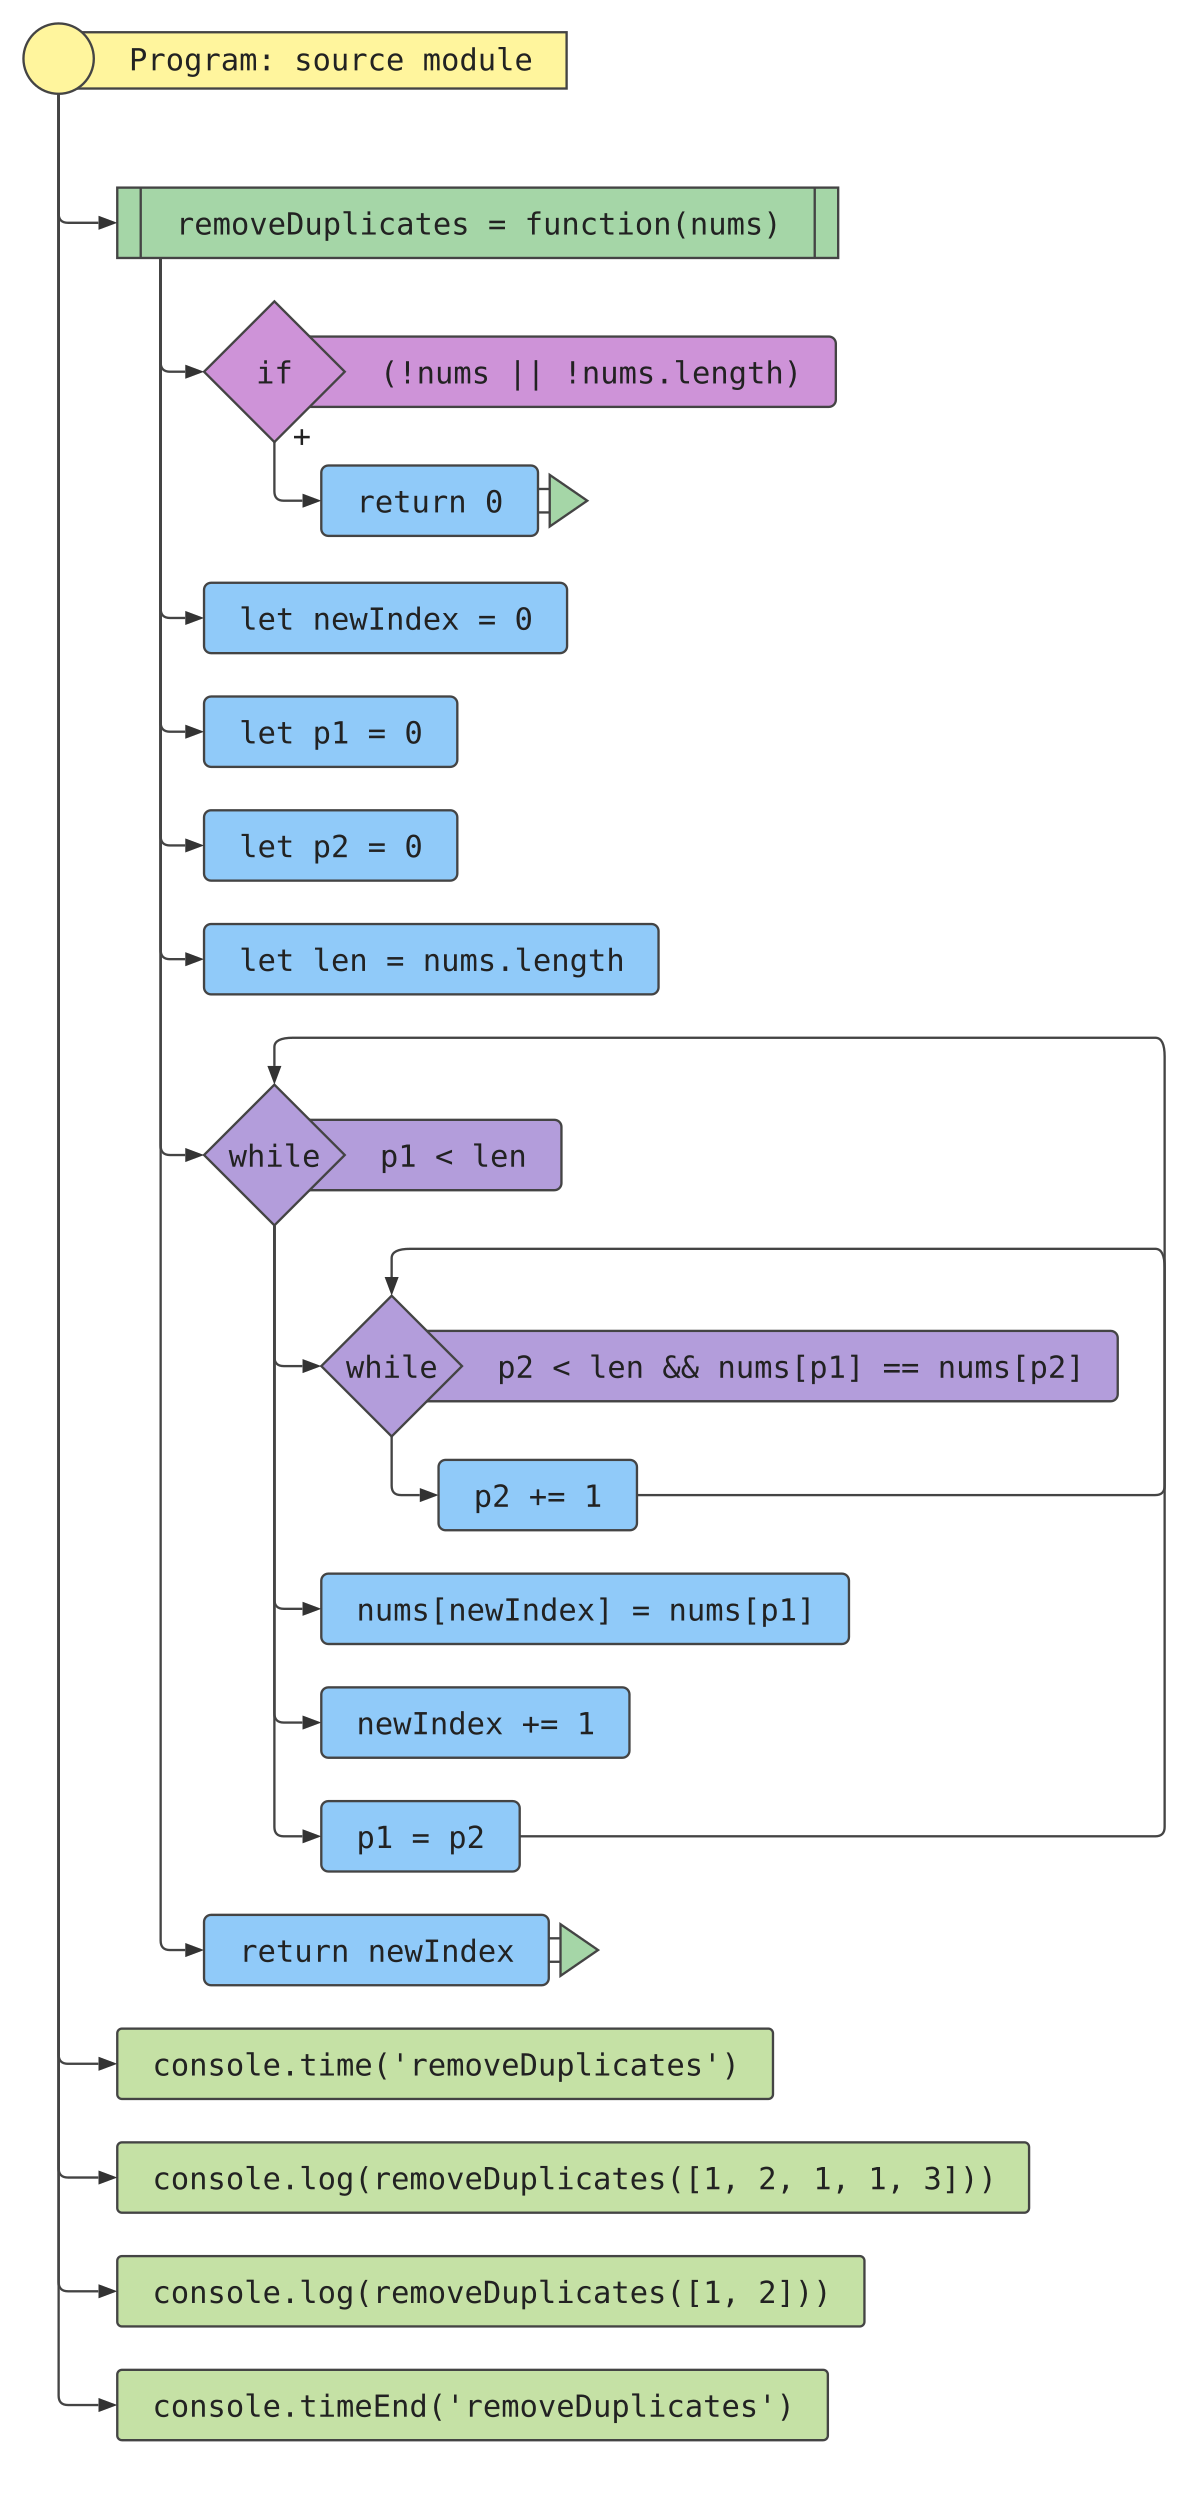
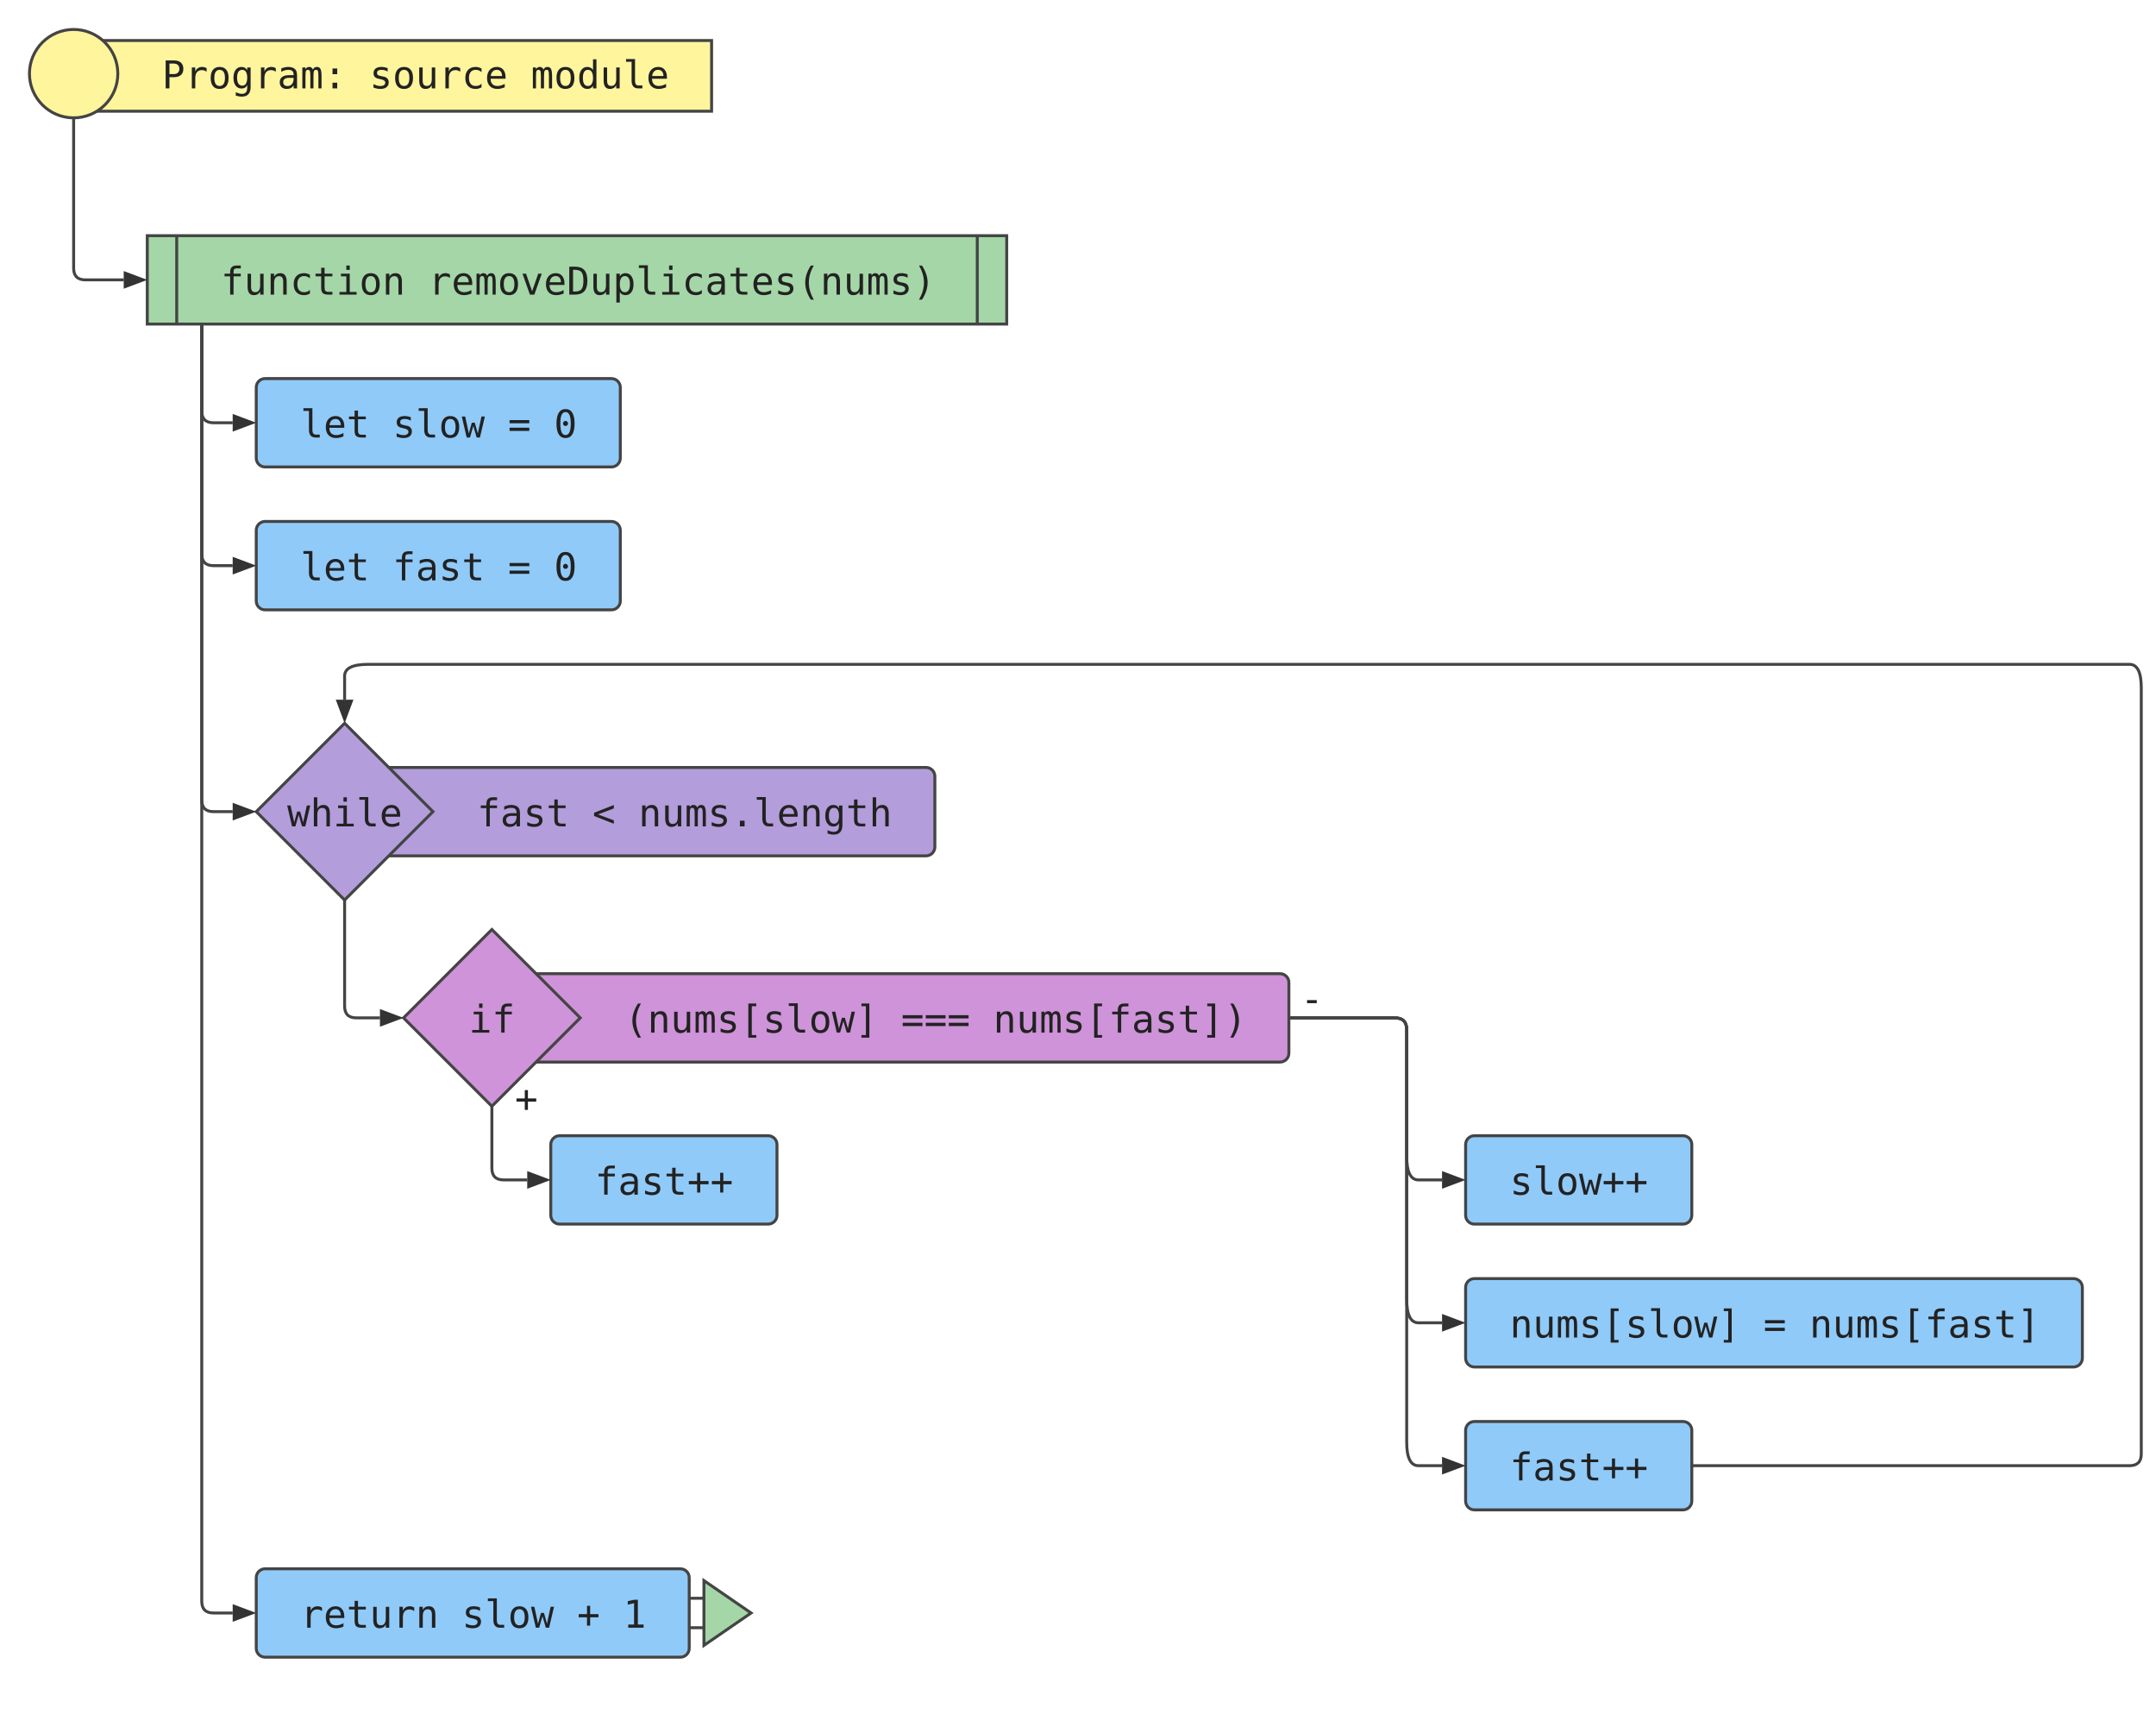
- <svg xmlns="http://www.w3.org/2000/svg" width="502" height="1066">
+ <svg xmlns="http://www.w3.org/2000/svg" width="732" height="588">
  <g>
-     <rect x="50" y="80" width="307.4" height="30" style="fill:#a5d6a7; stroke:#444; stroke-width:1" />
+     <rect x="50" y="80" width="291.8" height="30" style="fill:#a5d6a7; stroke:#444; stroke-width:1" />
    <line x1="60" y1="80" x2="60" y2="110" style="fill:#a5d6a7; stroke:#444; stroke-width:1" />
-     <line x1="347.4" y1="80" x2="347.4" y2="110" style="fill:#a5d6a7; stroke:#444; stroke-width:1" />
+     <line x1="331.8" y1="80" x2="331.8" y2="110" style="fill:#a5d6a7; stroke:#444; stroke-width:1" />
    <text x="75" y="100" font-family="monospace" font-size="13" fill="#222">
-       <tspan x="75" y="100">removeDuplicates = function(nums)</tspan>
+       <tspan x="75" y="100">function removeDuplicates(nums)</tspan>
    </text>
  </g>
  <g>
-     <rect x="117" y="143.5" width="239.4" height="30" rx="3" ry="3" style="fill:#ce93d8; stroke:#444; stroke-width:1" />
-     <polygon points="87,158.5 117,128.5 147,158.5 117,188.5" style="fill:#ce93d8; stroke:#444; stroke-width:1" />
-     <text x="162" y="163.5" font-family="monospace" font-size="13" fill="#222">
-       <tspan x="162" y="163.5">(!nums || !nums.length)</tspan>
-     </text>
-     <text x="109.2" y="163.5" font-family="monospace" font-size="13" fill="#222">if</text>
-     <text x="124.8" y="190.45" font-family="monospace" font-size="13" fill="#222">+</text>
-   </g>
-   <g>
-     <rect x="137" y="198.5" width="92.4" height="30" rx="3" ry="3" style="fill:#90caf9; stroke:#444; stroke-width:1" />
-     <line x1="229.4" y1="208.5" x2="234.4" y2="208.5" style="fill:#a5d6a7; stroke:#444; stroke-width:1" />
-     <line x1="229.4" y1="218.5" x2="234.4" y2="218.5" style="fill:#a5d6a7; stroke:#444; stroke-width:1" />
-     <path d="M234.4, 202.5 L250.4, 213.5 L234.4, 224.5 Z" fill="#a5d6a7" stroke="#444" stroke-width="1" />
-     <text x="152" y="218.5" font-family="monospace" font-size="13" fill="#222">
-       <tspan x="152" y="218.5">return 0</tspan>
+     <rect x="87" y="128.5" width="123.6" height="30" rx="3" ry="3" style="fill:#90caf9; stroke:#444; stroke-width:1" />
+     <text x="102" y="148.5" font-family="monospace" font-size="13" fill="#222">
+       <tspan x="102" y="148.5">let slow = 0</tspan>
    </text>
  </g>
  <g>
-     <rect x="87" y="248.5" width="154.8" height="30" rx="3" ry="3" style="fill:#90caf9; stroke:#444; stroke-width:1" />
-     <text x="102" y="268.5" font-family="monospace" font-size="13" fill="#222">
-       <tspan x="102" y="268.5">let newIndex = 0</tspan>
+     <rect x="87" y="177" width="123.6" height="30" rx="3" ry="3" style="fill:#90caf9; stroke:#444; stroke-width:1" />
+     <text x="102" y="197" font-family="monospace" font-size="13" fill="#222">
+       <tspan x="102" y="197">let fast = 0</tspan>
    </text>
  </g>
  <g>
-     <rect x="87" y="297" width="108" height="30" rx="3" ry="3" style="fill:#90caf9; stroke:#444; stroke-width:1" />
-     <text x="102" y="317" font-family="monospace" font-size="13" fill="#222">
-       <tspan x="102" y="317">let p1 = 0</tspan>
+     <rect x="117" y="260.5" width="200.4" height="30" rx="3" ry="3" style="fill:#b39ddb; stroke:#444; stroke-width:1" />
+     <polygon points="87,275.5 117,245.5 147,275.5 117,305.5" style="fill:#b39ddb; stroke:#444; stroke-width:1" />
+     <text x="162" y="280.5" font-family="monospace" font-size="13" fill="#222">
+       <tspan x="162" y="280.5">fast &lt; nums.length</tspan>
+     </text>
+     <text x="97.5" y="280.5" font-family="monospace" font-size="13" fill="#222">while</text>
+   </g>
+   <g>
+     <rect x="167" y="330.5" width="270.6" height="30" rx="3" ry="3" style="fill:#ce93d8; stroke:#444; stroke-width:1" />
+     <polygon points="137,345.5 167,315.5 197,345.5 167,375.5" style="fill:#ce93d8; stroke:#444; stroke-width:1" />
+     <text x="212" y="350.5" font-family="monospace" font-size="13" fill="#222">
+       <tspan x="212" y="350.5">(nums[slow] === nums[fast])</tspan>
+     </text>
+     <text x="159.2" y="350.5" font-family="monospace" font-size="13" fill="#222">if</text>
+     <text x="174.8" y="377.45" font-family="monospace" font-size="13" fill="#222">+</text>
+     <text x="441.5" y="343.55" font-family="monospace" font-size="13" fill="#222">-</text>
+   </g>
+   <g>
+     <rect x="187" y="385.5" width="76.8" height="30" rx="3" ry="3" style="fill:#90caf9; stroke:#444; stroke-width:1" />
+     <text x="202" y="405.5" font-family="monospace" font-size="13" fill="#222">
+       <tspan x="202" y="405.5">fast++</tspan>
    </text>
  </g>
  <g>
-     <rect x="87" y="345.5" width="108" height="30" rx="3" ry="3" style="fill:#90caf9; stroke:#444; stroke-width:1" />
-     <text x="102" y="365.5" font-family="monospace" font-size="13" fill="#222">
-       <tspan x="102" y="365.5">let p2 = 0</tspan>
+     <rect x="497.6" y="385.5" width="76.8" height="30" rx="3" ry="3" style="fill:#90caf9; stroke:#444; stroke-width:1" />
+     <text x="512.6" y="405.5" font-family="monospace" font-size="13" fill="#222">
+       <tspan x="512.6" y="405.5">slow++</tspan>
    </text>
  </g>
  <g>
-     <rect x="87" y="394" width="193.8" height="30" rx="3" ry="3" style="fill:#90caf9; stroke:#444; stroke-width:1" />
-     <text x="102" y="414" font-family="monospace" font-size="13" fill="#222">
-       <tspan x="102" y="414">let len = nums.length</tspan>
+     <rect x="497.6" y="434" width="209.4" height="30" rx="3" ry="3" style="fill:#90caf9; stroke:#444; stroke-width:1" />
+     <text x="512.6" y="454" font-family="monospace" font-size="13" fill="#222">
+       <tspan x="512.6" y="454">nums[slow] = nums[fast]</tspan>
    </text>
  </g>
  <g>
-     <rect x="117" y="477.5" width="122.4" height="30" rx="3" ry="3" style="fill:#b39ddb; stroke:#444; stroke-width:1" />
-     <polygon points="87,492.5 117,462.5 147,492.5 117,522.5" style="fill:#b39ddb; stroke:#444; stroke-width:1" />
-     <text x="162" y="497.5" font-family="monospace" font-size="13" fill="#222">
-       <tspan x="162" y="497.5">p1 &lt; len</tspan>
-     </text>
-     <text x="97.5" y="497.5" font-family="monospace" font-size="13" fill="#222">while</text>
-   </g>
-   <g>
-     <rect x="167" y="567.5" width="309.6" height="30" rx="3" ry="3" style="fill:#b39ddb; stroke:#444; stroke-width:1" />
-     <polygon points="137,582.5 167,552.5 197,582.5 167,612.5" style="fill:#b39ddb; stroke:#444; stroke-width:1" />
-     <text x="212" y="587.5" font-family="monospace" font-size="13" fill="#222">
-       <tspan x="212" y="587.5">p2 &lt; len &amp;&amp; nums[p1] == nums[p2]</tspan>
-     </text>
-     <text x="147.5" y="587.5" font-family="monospace" font-size="13" fill="#222">while</text>
-   </g>
-   <g>
-     <rect x="187" y="622.5" width="84.6" height="30" rx="3" ry="3" style="fill:#90caf9; stroke:#444; stroke-width:1" />
-     <text x="202" y="642.5" font-family="monospace" font-size="13" fill="#222">
-       <tspan x="202" y="642.5">p2 += 1</tspan>
+     <rect x="497.6" y="482.5" width="76.8" height="30" rx="3" ry="3" style="fill:#90caf9; stroke:#444; stroke-width:1" />
+     <text x="512.6" y="502.5" font-family="monospace" font-size="13" fill="#222">
+       <tspan x="512.6" y="502.5">fast++</tspan>
    </text>
  </g>
  <g>
-     <rect x="137" y="671" width="225" height="30" rx="3" ry="3" style="fill:#90caf9; stroke:#444; stroke-width:1" />
-     <text x="152" y="691" font-family="monospace" font-size="13" fill="#222">
-       <tspan x="152" y="691">nums[newIndex] = nums[p1]</tspan>
-     </text>
-   </g>
-   <g>
-     <rect x="137" y="719.5" width="131.4" height="30" rx="3" ry="3" style="fill:#90caf9; stroke:#444; stroke-width:1" />
-     <text x="152" y="739.5" font-family="monospace" font-size="13" fill="#222">
-       <tspan x="152" y="739.5">newIndex += 1</tspan>
-     </text>
-   </g>
-   <g>
-     <rect x="137" y="768" width="84.6" height="30" rx="3" ry="3" style="fill:#90caf9; stroke:#444; stroke-width:1" />
-     <text x="152" y="788" font-family="monospace" font-size="13" fill="#222">
-       <tspan x="152" y="788">p1 = p2</tspan>
-     </text>
-   </g>
-   <g>
-     <rect x="87" y="816.5" width="147" height="30" rx="3" ry="3" style="fill:#90caf9; stroke:#444; stroke-width:1" />
-     <line x1="234" y1="826.5" x2="239" y2="826.5" style="fill:#a5d6a7; stroke:#444; stroke-width:1" />
-     <line x1="234" y1="836.5" x2="239" y2="836.5" style="fill:#a5d6a7; stroke:#444; stroke-width:1" />
-     <path d="M239, 820.5 L255, 831.5 L239, 842.5 Z" fill="#a5d6a7" stroke="#444" stroke-width="1" />
-     <text x="102" y="836.5" font-family="monospace" font-size="13" fill="#222">
-       <tspan x="102" y="836.5">return newIndex</tspan>
-     </text>
-   </g>
-   <g>
-     <rect x="50" y="865" width="279.6" height="30" rx="2" ry="2" style="fill:#C5E1A5; stroke:#444; stroke-width:1" />
-     <text x="65" y="885" font-family="monospace" font-size="13" fill="#222">
-       <tspan x="65" y="885">console.time('removeDuplicates')</tspan>
-     </text>
-   </g>
-   <g>
-     <rect x="50" y="913.5" width="388.8" height="30" rx="2" ry="2" style="fill:#C5E1A5; stroke:#444; stroke-width:1" />
-     <text x="65" y="933.5" font-family="monospace" font-size="13" fill="#222">
-       <tspan x="65" y="933.5">console.log(removeDuplicates([1, 2, 1, 1, 3]))</tspan>
-     </text>
-   </g>
-   <g>
-     <rect x="50" y="962" width="318.6" height="30" rx="2" ry="2" style="fill:#C5E1A5; stroke:#444; stroke-width:1" />
-     <text x="65" y="982" font-family="monospace" font-size="13" fill="#222">
-       <tspan x="65" y="982">console.log(removeDuplicates([1, 2]))</tspan>
-     </text>
-   </g>
-   <g>
-     <rect x="50" y="1010.5" width="303" height="30" rx="2" ry="2" style="fill:#C5E1A5; stroke:#444; stroke-width:1" />
-     <text x="65" y="1030.5" font-family="monospace" font-size="13" fill="#222">
-       <tspan x="65" y="1030.5">console.timeEnd('removeDuplicates')</tspan>
+     <rect x="87" y="532.5" width="147" height="30" rx="3" ry="3" style="fill:#90caf9; stroke:#444; stroke-width:1" />
+     <line x1="234" y1="542.5" x2="239" y2="542.5" style="fill:#a5d6a7; stroke:#444; stroke-width:1" />
+     <line x1="234" y1="552.5" x2="239" y2="552.5" style="fill:#a5d6a7; stroke:#444; stroke-width:1" />
+     <path d="M239, 536.5 L255, 547.5 L239, 558.5 Z" fill="#a5d6a7" stroke="#444" stroke-width="1" />
+     <text x="102" y="552.5" font-family="monospace" font-size="13" fill="#222">
+       <tspan x="102" y="552.5">return slow + 1</tspan>
    </text>
  </g>
  <g>
    <rect x="25" y="13.75" width="216.6" height="24" style="fill:#fff59d; stroke:#444; stroke-width:1" />
    <circle cx="25" cy="25" r="15" style="fill:#fff59d; stroke:#444; stroke-width:1" />
    <text x="55" y="30" font-family="monospace" font-size="13" fill="#222">
      <tspan x="55" y="30">Program: source module</tspan>
    </text>
  </g>
  <g>
    <path d="M25, 40 L25 91 Q25 95                 29 95                 L42 95 " style="fill:none; stroke:#444; stroke-width:1" />
    <path d="M42, 92 L50, 95 L42, 98 Z" fill="#333" />
  </g>
  <g>
-     <path d="M68.5, 110 L68.5 154.5 Q68.5 158.5                 72.5 158.5                 L79 158.5 " style="fill:none; stroke:#444; stroke-width:1" />
-     <path d="M79, 155.5 L87, 158.5 L79, 161.5 Z" fill="#333" />
+     <path d="M68.5, 110 L68.5 139.5 Q68.5 143.5                 72.5 143.5                 L79 143.5 " style="fill:none; stroke:#444; stroke-width:1" />
+     <path d="M79, 140.5 L87, 143.5 L79, 146.5 Z" fill="#333" />
  </g>
  <g>
-     <path d="M117, 188.5 L117 209.5 Q117 213.5                 121 213.5                 L129 213.5 " style="fill:none; stroke:#444; stroke-width:1" />
-     <path d="M129, 210.5 L137, 213.5 L129, 216.5 Z" fill="#333" />
+     <path d="M68.5, 110 L68.5 188 Q68.5 192                 72.5 192                 L79 192 " style="fill:none; stroke:#444; stroke-width:1" />
+     <path d="M79, 189 L87, 192 L79, 195 Z" fill="#333" />
  </g>
  <g>
-     <path d="M68.5, 110 L68.5 259.5 Q68.5 263.5                 72.5 263.5                 L79 263.5 " style="fill:none; stroke:#444; stroke-width:1" />
-     <path d="M79, 260.5 L87, 263.5 L79, 266.5 Z" fill="#333" />
+     <path d="M68.5, 110 L68.5 271.5 Q68.5 275.5                 72.5 275.5                 L79 275.5 " style="fill:none; stroke:#444; stroke-width:1" />
+     <path d="M79, 272.5 L87, 275.5 L79, 278.5 Z" fill="#333" />
  </g>
  <g>
-     <path d="M68.5, 110 L68.5 308 Q68.5 312                 72.5 312                 L79 312 " style="fill:none; stroke:#444; stroke-width:1" />
-     <path d="M79, 309 L87, 312 L79, 315 Z" fill="#333" />
+     <path d="M117, 305.5 L117 341.5 Q117 345.5                 121 345.5                 L129 345.5 " style="fill:none; stroke:#444; stroke-width:1" />
+     <path d="M129, 342.5 L137, 345.5 L129, 348.5 Z" fill="#333" />
  </g>
  <g>
-     <path d="M68.5, 110 L68.5 356.5 Q68.5 360.5                 72.5 360.5                 L79 360.5 " style="fill:none; stroke:#444; stroke-width:1" />
-     <path d="M79, 357.5 L87, 360.5 L79, 363.5 Z" fill="#333" />
+     <path d="M167, 375.5 L167 396.5 Q167 400.5                 171 400.5                 L179 400.5 " style="fill:none; stroke:#444; stroke-width:1" />
+     <path d="M179, 397.5 L187, 400.5 L179, 403.5 Z" fill="#333" />
  </g>
  <g>
-     <path d="M68.5, 110 L68.5 405 Q68.5 409                 72.5 409                 L79 409 " style="fill:none; stroke:#444; stroke-width:1" />
-     <path d="M79, 406 L87, 409 L79, 412 Z" fill="#333" />
+     <path d="M437.6, 345.5 L473.6 345.5  Q477.6 345.5                 477.6 349.5                 L477.6 392.5 Q477.6 400.5                 481.6 400.5                 L489.6 400.5 " style="fill:none; stroke:#444; stroke-width:1" />
+     <path d="M489.6, 397.5 L497.6, 400.5 L489.6, 403.5 Z" fill="#333" />
  </g>
  <g>
-     <path d="M68.5, 110 L68.5 488.5 Q68.5 492.5                 72.5 492.5                 L79 492.5 " style="fill:none; stroke:#444; stroke-width:1" />
-     <path d="M79, 489.5 L87, 492.5 L79, 495.5 Z" fill="#333" />
+     <path d="M437.6, 345.5 L473.6 345.5  Q477.6 345.5                 477.6 349.5                 L477.6 441 Q477.6 449                 481.6 449                 L489.6 449 " style="fill:none; stroke:#444; stroke-width:1" />
+     <path d="M489.6, 446 L497.6, 449 L489.6, 452 Z" fill="#333" />
  </g>
  <g>
-     <path d="M117, 522.5 L117 578.5 Q117 582.5                 121 582.5                 L129 582.5 " style="fill:none; stroke:#444; stroke-width:1" />
-     <path d="M129, 579.5 L137, 582.5 L129, 585.5 Z" fill="#333" />
+     <path d="M437.6, 345.5 L473.6 345.5  Q477.6 345.5                 477.6 349.5                 L477.6 489.5 Q477.6 497.5                 481.6 497.5                 L489.6 497.5 " style="fill:none; stroke:#444; stroke-width:1" />
+     <path d="M489.6, 494.5 L497.6, 497.5 L489.6, 500.5 Z" fill="#333" />
  </g>
  <g>
-     <path d="M167, 612.5 L167 633.5 Q167 637.5                 171 637.5                 L179 637.5 " style="fill:none; stroke:#444; stroke-width:1" />
-     <path d="M179, 634.5 L187, 637.5 L179, 640.5 Z" fill="#333" />
+     <path d="M574.4, 497.5 L723 497.5  Q727 497.5                 727 493.5                 L727 233.5 Q727 225.5                 723 225.5                 L125 225.5  Q117 225.5                 117 229.5                 L117 237.5" style="fill:none; stroke:#444; stroke-width:1" />
+     <path d="M114, 237.5 L117, 245.5 L120, 237.5 Z" fill="#333" />
  </g>
  <g>
-     <path d="M271.6, 637.5 L492.6 637.5  Q496.6 637.5                 496.6 633.5                 L496.6 540.5 Q496.6 532.5                 492.6 532.5                 L175 532.5  Q167 532.5                 167 536.5                 L167 544.5" style="fill:none; stroke:#444; stroke-width:1" />
-     <path d="M164, 544.5 L167, 552.5 L170, 544.5 Z" fill="#333" />
-   </g>
-   <g>
-     <path d="M117, 522.5 L117 682 Q117 686                 121 686                 L129 686 " style="fill:none; stroke:#444; stroke-width:1" />
-     <path d="M129, 683 L137, 686 L129, 689 Z" fill="#333" />
-   </g>
-   <g>
-     <path d="M117, 522.5 L117 730.5 Q117 734.5                 121 734.5                 L129 734.5 " style="fill:none; stroke:#444; stroke-width:1" />
-     <path d="M129, 731.5 L137, 734.5 L129, 737.5 Z" fill="#333" />
-   </g>
-   <g>
-     <path d="M117, 522.5 L117 779 Q117 783                 121 783                 L129 783 " style="fill:none; stroke:#444; stroke-width:1" />
-     <path d="M129, 780 L137, 783 L129, 786 Z" fill="#333" />
-   </g>
-   <g>
-     <path d="M221.6, 783 L492.6 783  Q496.6 783                 496.6 779                 L496.6 450.5 Q496.6 442.5                 492.6 442.5                 L125 442.5  Q117 442.5                 117 446.5                 L117 454.5" style="fill:none; stroke:#444; stroke-width:1" />
-     <path d="M114, 454.5 L117, 462.5 L120, 454.5 Z" fill="#333" />
-   </g>
-   <g>
-     <path d="M68.5, 110 L68.5 827.5 Q68.5 831.5                 72.5 831.5                 L79 831.5 " style="fill:none; stroke:#444; stroke-width:1" />
-     <path d="M79, 828.5 L87, 831.5 L79, 834.5 Z" fill="#333" />
-   </g>
-   <g>
-     <path d="M25, 40 L25 876 Q25 880                 29 880                 L42 880 " style="fill:none; stroke:#444; stroke-width:1" />
-     <path d="M42, 877 L50, 880 L42, 883 Z" fill="#333" />
-   </g>
-   <g>
-     <path d="M25, 40 L25 924.5 Q25 928.5                 29 928.5                 L42 928.5 " style="fill:none; stroke:#444; stroke-width:1" />
-     <path d="M42, 925.5 L50, 928.5 L42, 931.5 Z" fill="#333" />
-   </g>
-   <g>
-     <path d="M25, 40 L25 973 Q25 977                 29 977                 L42 977 " style="fill:none; stroke:#444; stroke-width:1" />
-     <path d="M42, 974 L50, 977 L42, 980 Z" fill="#333" />
-   </g>
-   <g>
-     <path d="M25, 40 L25 1021.5 Q25 1025.5                 29 1025.5                 L42 1025.5 " style="fill:none; stroke:#444; stroke-width:1" />
-     <path d="M42, 1022.5 L50, 1025.5 L42, 1028.5 Z" fill="#333" />
+     <path d="M68.5, 110 L68.5 543.5 Q68.5 547.5                 72.5 547.5                 L79 547.5 " style="fill:none; stroke:#444; stroke-width:1" />
+     <path d="M79, 544.5 L87, 547.5 L79, 550.5 Z" fill="#333" />
  </g>
</svg>
